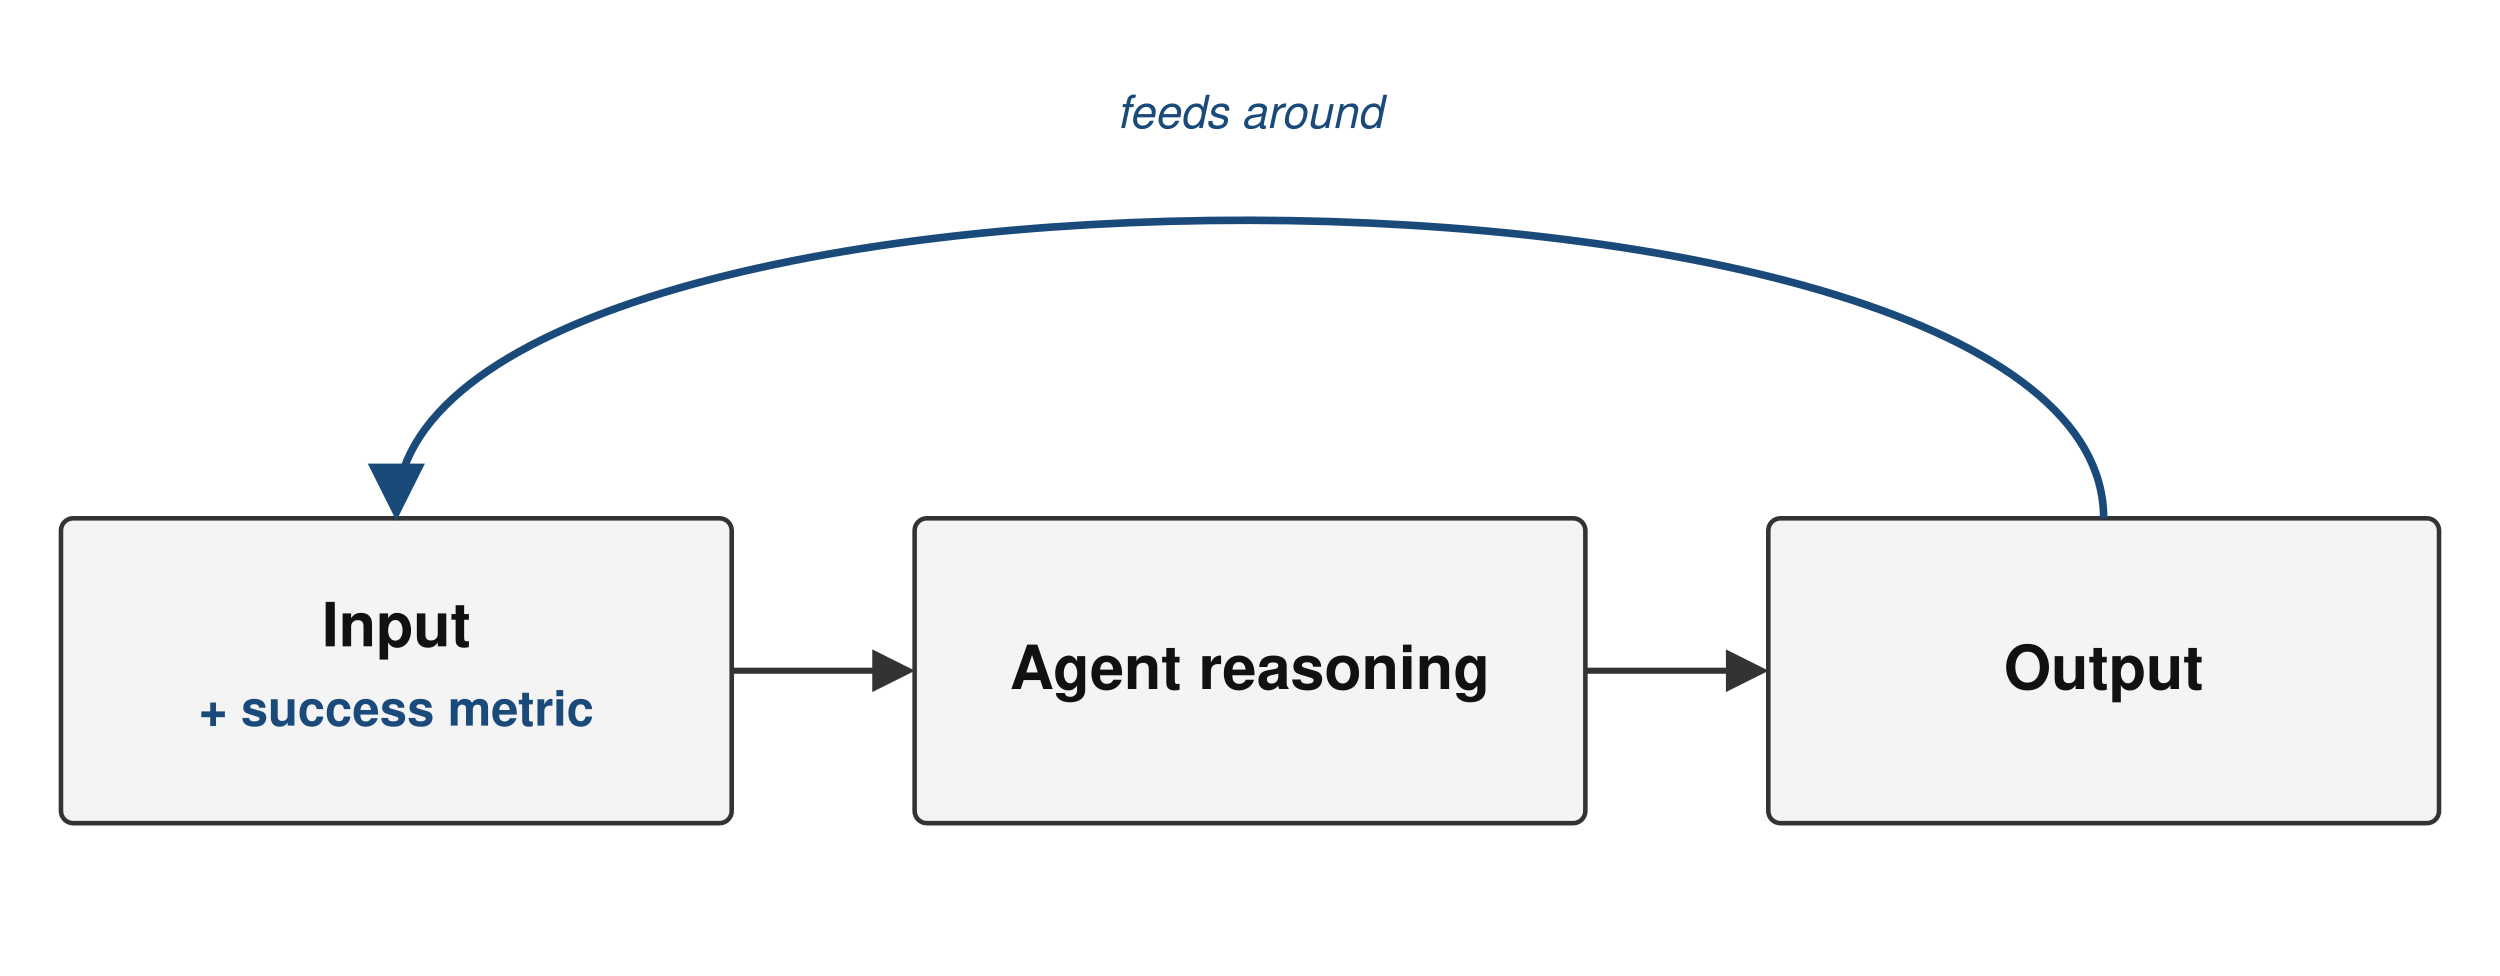
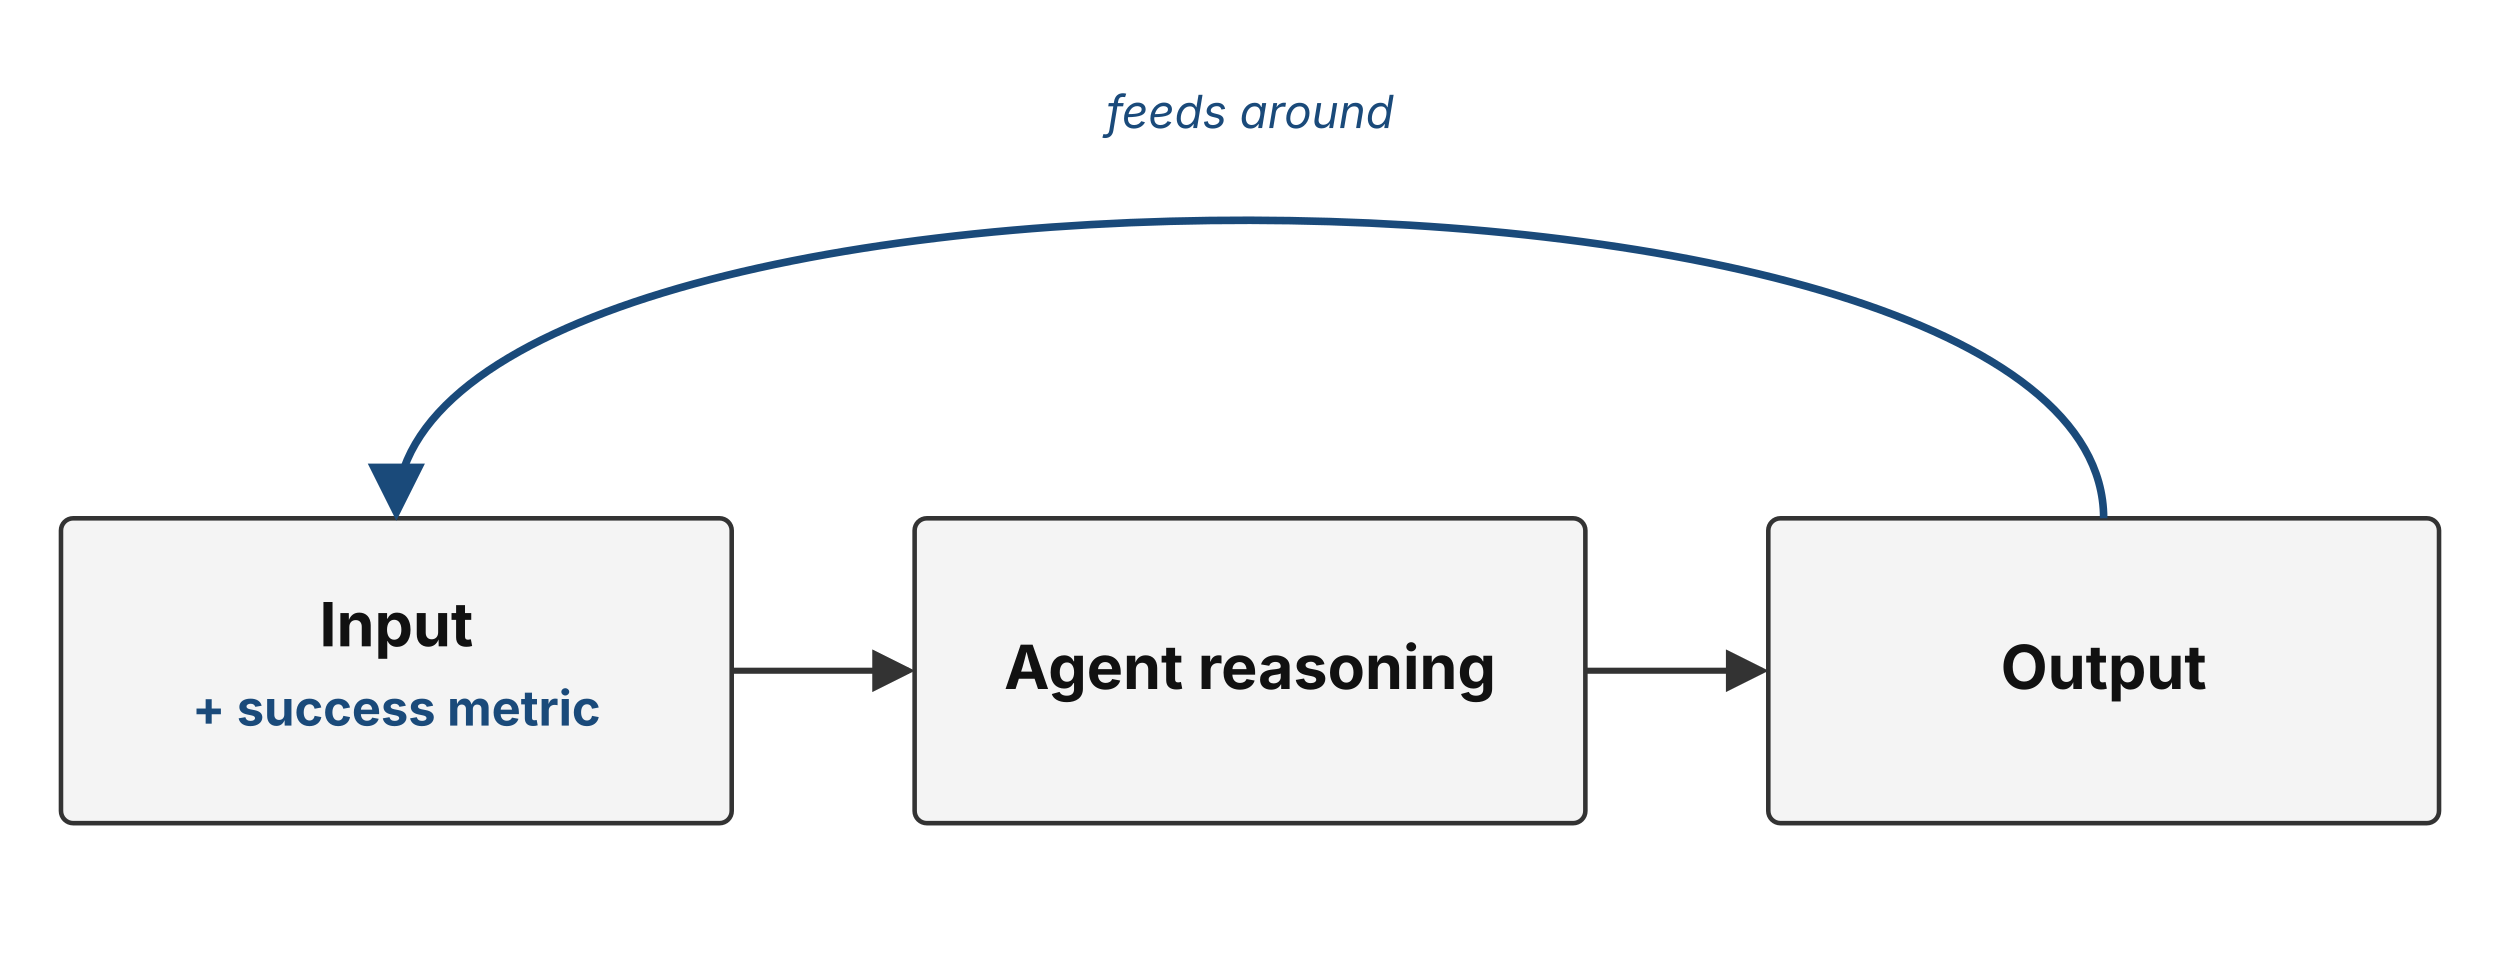
- <svg xmlns="http://www.w3.org/2000/svg" viewBox="0 0 820 320" font-family="'Helvetica Neue', Helvetica, Arial, sans-serif" role="group" aria-labelledby="loop-title loop-desc">
+ <svg xmlns="http://www.w3.org/2000/svg" viewBox="0 0 820 320" font-family="'Source Sans 3', -apple-system, 'Segoe UI', sans-serif" role="group" aria-labelledby="loop-title loop-desc">
  <defs>
    <marker id="ah" viewBox="0 0 10 10" refX="8.5" refY="5" markerWidth="7" markerHeight="7" orient="auto-start-reverse">
      <path d="M0,0 L10,5 L0,10 z" fill="#333" />
    </marker>
    <marker id="ah-accent" viewBox="0 0 10 10" refX="8.5" refY="5" markerWidth="7.5" markerHeight="7.5" orient="auto-start-reverse">
      <path d="M0,0 L10,5 L0,10 z" fill="#1a4a7a" />
    </marker>
  </defs>
  <rect x="20" y="170" width="220" height="100" rx="4" fill="#f4f4f4" stroke="#333" stroke-width="1.5" />
  <text x="130" y="212" text-anchor="middle" font-size="20" font-weight="700" fill="#111">Input</text>
  <text x="130" y="238" text-anchor="middle" font-size="16" font-weight="700" fill="#1a4a7a">+ success metric</text>
  <rect x="300" y="170" width="220" height="100" rx="4" fill="#f4f4f4" stroke="#333" stroke-width="1.5" />
  <text x="410" y="226" text-anchor="middle" font-size="20" font-weight="700" fill="#111">Agent reasoning</text>
  <rect x="580" y="170" width="220" height="100" rx="4" fill="#f4f4f4" stroke="#333" stroke-width="1.5" />
  <text x="690" y="226" text-anchor="middle" font-size="20" font-weight="700" fill="#111">Output</text>
  <line x1="240" y1="220" x2="298" y2="220" stroke="#333" stroke-width="2" marker-end="url(#ah)" />
  <line x1="520" y1="220" x2="578" y2="220" stroke="#333" stroke-width="2" marker-end="url(#ah)" />
  <path d="M 690 170 C 690 40, 130 40, 130 168" fill="none" stroke="#1a4a7a" stroke-width="2.5" marker-end="url(#ah-accent)" />
  <text x="410" y="42" text-anchor="middle" font-size="15" fill="#1a4a7a" font-style="italic">feeds around</text>
</svg>
